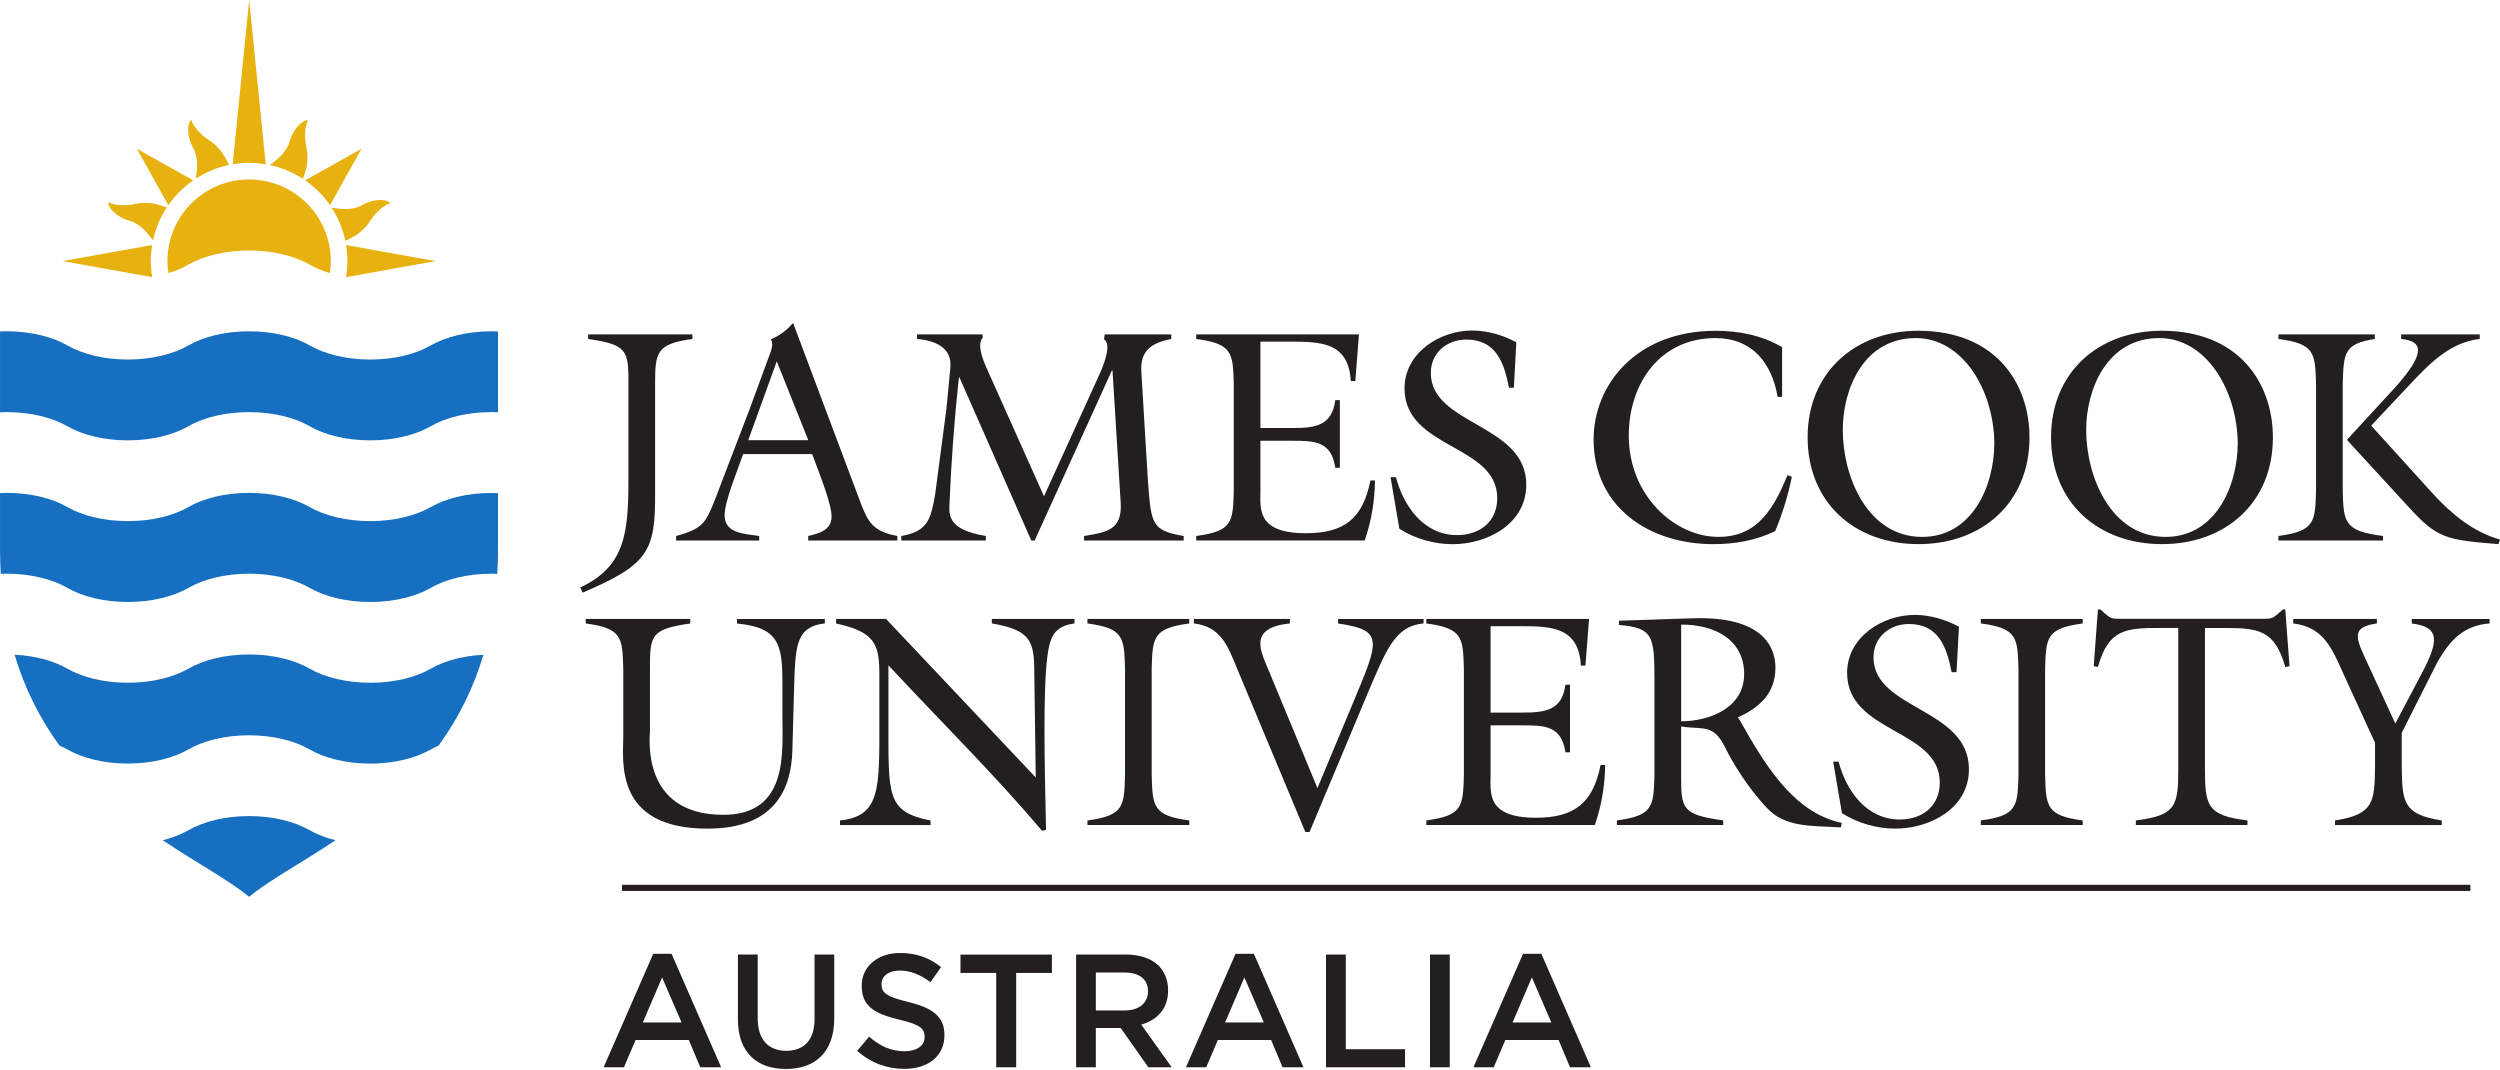
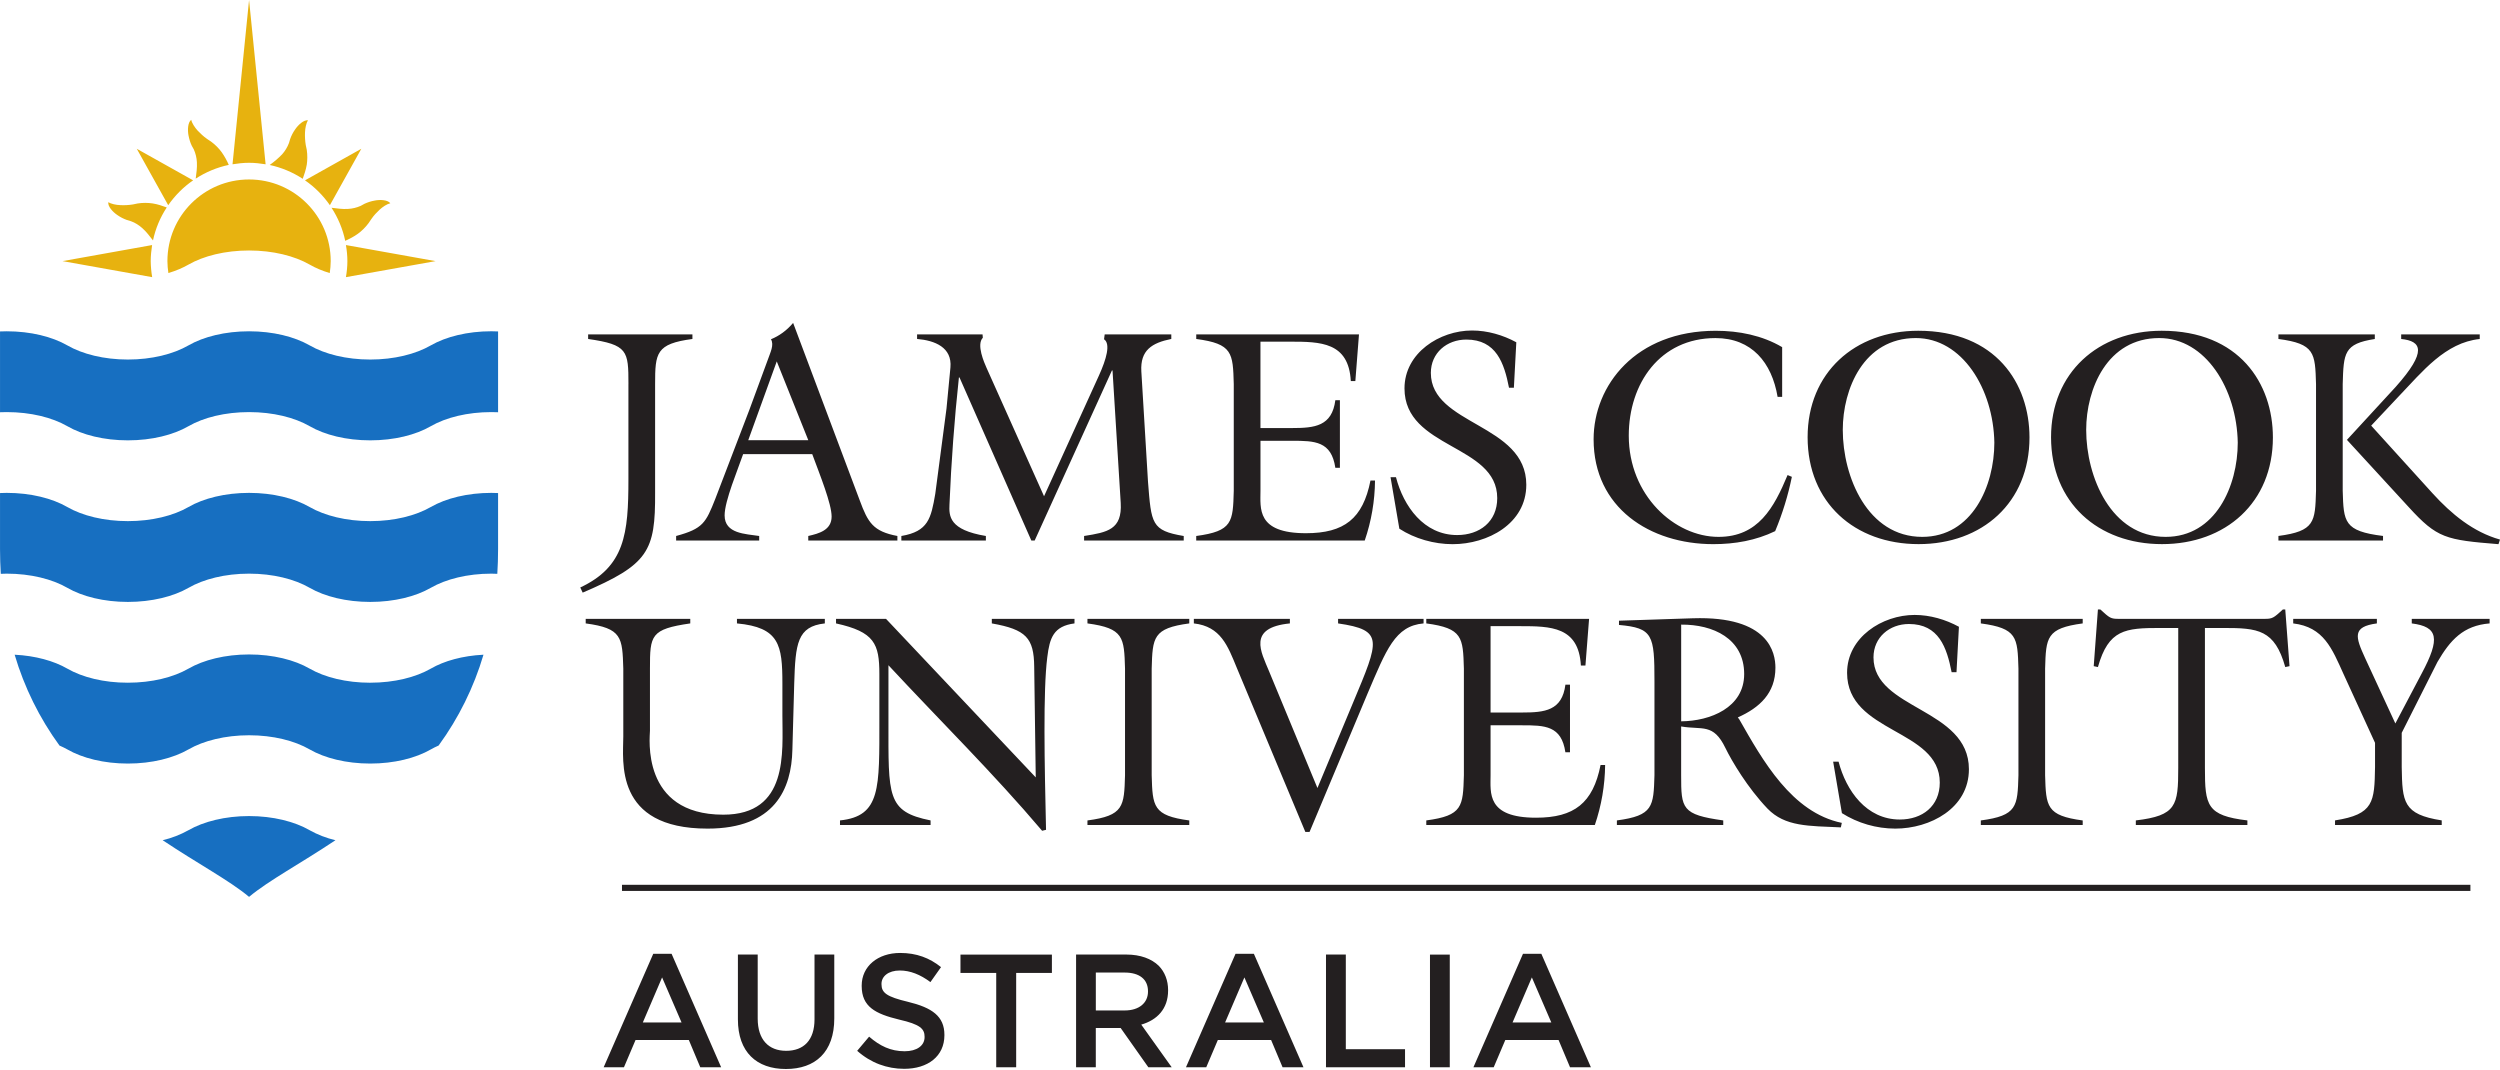
<svg xmlns="http://www.w3.org/2000/svg" width="130.15" height="55.653" viewBox="0 0 122.016 52.175">
  <defs>
    <clipPath id="b">
      <path d="M0 0h841.89v595.276H0V0z" />
    </clipPath>
    <clipPath id="a">
-       <path d="M91.492 335.732h110.316v46.02H91.492v-46.02z" />
+       <path d="M91.492 335.732h110.316v46.021H91.492v-46.021z" />
    </clipPath>
  </defs>
  <g clip-path="url(#a)" transform="matrix(1.25 0 0 -1.25 -127.008 474.113)">
-     <path d="M126.144 364.292c0 1.302-.024 1.54-1.574 1.763v.178h4.072v-.178c-1.42-.19-1.457-.544-1.457-1.763v-4.236c.013-2.297-.26-2.806-2.828-3.905l-.094.202c1.74.816 1.88 2.094 1.88 4.223v3.717zM130.622 361.56c-.2-.593-.723-1.825-.723-2.392 0-.722.816-.722 1.35-.805v-.177h-3.244v.177c1.054.284 1.16.52 1.527 1.445l1.336 3.49.71 1.93c.106.308.26.59.13.816.32.13.615.342.864.638l2.603-6.934c.32-.864.522-1.207 1.468-1.385v-.177h-3.48v.177c.415.095.912.226.912.758 0 .498-.45 1.61-.757 2.44h-2.698zm1.313 3.62l-1.113-3.076h2.344l-1.23 3.076zM142.37 359.914l2.143 4.71c.296.65.462 1.243.2 1.42l.026.19h2.6v-.178c-.756-.154-1.217-.438-1.17-1.266l.26-4.308c.13-1.645.13-1.906 1.395-2.12v-.176h-3.89v.177c.91.143 1.49.25 1.43 1.29l-.32 5.172h-.023l-3.017-6.64h-.13l-2.805 6.368h-.023a75.99 75.99 0 0 1-.368-4.957c-.024-.462-.012-.996 1.42-1.233v-.177h-3.3v.177c1.052.178 1.158.687 1.324 1.645l.438 3.326.154 1.61c.07.78-.604 1.053-1.302 1.112v.178h2.556l.01-.13c-.26-.272.06-.983.144-1.172l2.247-5.018zM148.314 358.363c1.42.19 1.432.545 1.465 1.764v4.166c-.034 1.22-.046 1.574-1.466 1.762v.178h6.354l-.142-1.822h-.177c-.084 1.527-1.185 1.54-2.38 1.54h-1.148v-3.373h1.23c.888 0 1.563.07 1.693 1.088h.178v-2.64h-.178c-.154 1.042-.805 1.055-1.693 1.055h-1.23v-1.94c0-.7-.165-1.67 1.775-1.67 1.492 0 2.225.567 2.52 2.06h.177a7.428 7.428 0 0 0-.4-2.344h-6.58v.177zM160.716 364.15h-.19c-.188.96-.496 1.882-1.667 1.882-.76 0-1.386-.52-1.386-1.302 0-2.047 3.727-1.976 3.727-4.367 0-1.526-1.514-2.32-2.874-2.32-.723 0-1.48.213-2.082.604l-.344 2.012h.212c.296-1.138 1.09-2.262 2.39-2.262.876 0 1.564.52 1.564 1.444 0 2.107-3.62 1.917-3.62 4.284 0 1.385 1.37 2.26 2.636 2.26.604 0 1.208-.177 1.73-.46l-.096-1.776zM171.19 363.795h-.177c-.225 1.337-1.007 2.295-2.426 2.295-2.166 0-3.385-1.774-3.385-3.81 0-2.332 1.786-3.952 3.504-3.952 1.548 0 2.164 1.136 2.697 2.414l.167-.07a11.374 11.374 0 0 0-.652-2.12c-.757-.366-1.574-.508-2.415-.508-2.474 0-4.674 1.42-4.674 4.094 0 2.107 1.644 4.237 4.77 4.237.898 0 1.81-.178 2.59-.64v-1.94zM180.848 362.21c0-2.545-1.846-4.165-4.33-4.165-2.497 0-4.333 1.62-4.333 4.175 0 2.522 1.847 4.156 4.32 4.156 3.03 0 4.343-2.06 4.343-4.167m-7.29.295c0-1.834.97-4.177 3.1-4.177 1.952 0 2.818 1.988 2.818 3.68-.036 2.096-1.255 4.083-3.066 4.083-2.036 0-2.852-1.986-2.852-3.585M190.352 362.21c0-2.545-1.846-4.165-4.33-4.165-2.498 0-4.332 1.62-4.332 4.175 0 2.522 1.846 4.156 4.32 4.156 3.03 0 4.342-2.06 4.342-4.167m-7.29.295c0-1.834.97-4.177 3.1-4.177 1.955 0 2.818 1.988 2.818 3.68-.036 2.096-1.255 4.083-3.066 4.083-2.034 0-2.852-1.986-2.852-3.585M193.078 360.127c.035-1.22.047-1.574 1.574-1.763v-.178h-4.084v.178c1.422.19 1.433.544 1.468 1.763v4.166c-.035 1.22-.046 1.574-1.468 1.762v.18h3.763v-.18c-1.205-.188-1.217-.543-1.252-1.762v-4.166zm5.35 6.107v-.18c-1.35-.14-2.25-1.288-3.126-2.2l-1.112-1.183 2.403-2.65c.722-.792 1.574-1.502 2.626-1.797l-.06-.18c-2.06.167-2.39.226-3.503 1.445l-2.414 2.628 1.905 2.07c1.243 1.396 1.006 1.787.213 1.87v.178h3.067zM133.812 355.126v-.177c-1.077-.12-1.148-.783-1.195-2.345l-.072-2.59c-.034-1.53-.685-3.078-3.313-3.078-3.668 0-3.29 2.65-3.29 3.597v2.65c-.036 1.22-.047 1.575-1.467 1.765v.176h4.083v-.177c-1.55-.226-1.574-.463-1.574-1.765v-2.426c0-.226-.38-3.28 2.863-3.28 2.557 0 2.308 2.44 2.308 3.883v1.242c0 1.503-.118 2.19-1.774 2.344v.176h3.432zM142.047 348.937l-.06 4.32c-.01 1.124-.318 1.456-1.655 1.692v.176h3.228v-.177c-.816-.108-.97-.558-1.063-1.327-.166-1.3-.107-4.154-.048-6.733l-.154-.037c-1.894 2.237-4 4.31-6 6.463v-2.18c0-2.933-.07-3.536 1.645-3.88v-.178h-3.536v.18c1.597.164 1.537 1.254 1.537 3.94v1.774c0 1.184-.188 1.646-1.69 1.977v.176h1.952l5.845-6.19zM146.574 349.02c.035-1.22.05-1.575 1.468-1.764v-.178h-3.976v.178c1.42.19 1.432.545 1.467 1.763v4.165c-.035 1.22-.048 1.574-1.467 1.764v.176h3.976v-.177c-1.42-.19-1.433-.545-1.468-1.765v-4.166zM157.19 355.126v-.177c-1.114-.096-1.457-1.03-2.19-2.747l-2.262-5.396h-.164l-2.674 6.4c-.356.867-.628 1.624-1.68 1.742v.176h3.75v-.177c-1.67-.167-1.124-1.114-.817-1.86l1.893-4.568 1.398 3.35c1.016 2.426 1.206 2.816-.592 3.077v.176h3.337zM157.296 347.257c1.42.188 1.433.544 1.468 1.762v4.165c-.035 1.22-.047 1.574-1.468 1.764v.176h6.356l-.142-1.822h-.178c-.083 1.527-1.184 1.538-2.38 1.538h-1.146v-3.372h1.23c.886 0 1.563.07 1.692 1.088h.18v-2.64h-.18c-.153 1.042-.806 1.053-1.69 1.053h-1.232v-1.94c0-.696-.166-1.667 1.775-1.667 1.49 0 2.226.568 2.52 2.06h.18a7.49 7.49 0 0 0-.403-2.345h-6.58v.18zM166.205 352.69c0 1.81-.06 2.08-1.385 2.2v.165l2.888.095c2.982.095 3.22-1.36 3.22-1.93 0-.993-.616-1.56-1.468-1.94l.06-.083c.91-1.597 2.046-3.633 4-4.036l-.037-.175c-1.255.06-2.177.022-2.864.733-.782.816-1.397 1.857-1.645 2.368-.474.98-.9.696-1.728.84v-1.907c0-1.302.022-1.538 1.644-1.763v-.18h-4.152v.18c1.42.188 1.43.544 1.467 1.762v3.67zm1.042-1.564c1.136.01 2.46.533 2.46 1.846 0 1.386-1.218 1.942-2.46 1.93v-3.776zM177.998 353.043h-.19c-.188.96-.497 1.883-1.667 1.883-.757 0-1.383-.52-1.383-1.303 0-2.047 3.726-1.976 3.726-4.368 0-1.525-1.515-2.318-2.875-2.318a3.92 3.92 0 0 0-2.084.604l-.342 2.01h.212c.296-1.135 1.088-2.258 2.39-2.258.876 0 1.56.52 1.56 1.442 0 2.107-3.618 1.918-3.618 4.286 0 1.385 1.37 2.26 2.637 2.26.604 0 1.208-.178 1.73-.462l-.095-1.775zM181.458 349.02c.035-1.22.048-1.575 1.468-1.764v-.178h-3.978v.178c1.422.19 1.433.545 1.47 1.763v4.165c-.037 1.22-.048 1.574-1.47 1.764v.176h3.978v-.177c-1.42-.19-1.433-.545-1.468-1.765v-4.166zM190.74 355.493h.095l.166-2.213-.165-.035c-.414 1.468-1.064 1.526-2.425 1.526h-.712v-5.466c0-1.467.072-1.858 1.658-2.047v-.18H185v.18c1.587.19 1.657.58 1.657 2.047v5.467h-.708c-1.364 0-2.014-.057-2.43-1.525l-.163.035.164 2.213h.096l.12-.106c.295-.273.343-.26.732-.26h5.42c.39 0 .438-.013.735.26l.118.106zM198.814 355.126v-.177c-1.03-.084-1.538-.652-2.036-1.505l-1.396-2.768v-1.34c.024-1.36.047-1.844 1.562-2.08v-.18h-4.166v.18c1.515.236 1.54.72 1.562 2.08v.95l-1.23 2.685c-.45.994-.77 1.835-1.965 1.977v.176h3.267v-.177c-.97-.132-.84-.522-.46-1.35l1.18-2.557 1.03 1.953c.734 1.373.64 1.822-.388 1.953v.176h3.04zM125.892 344.744h72.172v-.24h-72.172v.24zM127.113 342.05h.715l1.935-4.43h-.815l-.446 1.063h-2.08l-.453-1.063h-.793l1.936 4.43zm1.105-2.683l-.76 1.76-.753-1.76h1.513zM130.418 339.488v2.532h.773v-2.502c0-.816.422-1.257 1.113-1.257.685 0 1.106.416 1.106 1.228v2.532h.77v-2.494c0-1.315-.74-1.975-1.89-1.975-1.143 0-1.872.66-1.872 1.938M135.075 338.26l.466.554c.42-.363.843-.57 1.39-.57.476 0 .777.22.777.552v.013c0 .312-.174.483-.992.67-.936.227-1.464.504-1.464 1.314v.013c0 .754.63 1.275 1.503 1.275.64 0 1.15-.195 1.596-.553l-.415-.586c-.397.296-.792.453-1.195.453-.453 0-.716-.232-.716-.522v-.01c0-.34.2-.492 1.042-.693.93-.227 1.415-.56 1.415-1.288v-.014c0-.823-.647-1.312-1.57-1.312-.672 0-1.307.233-1.835.703M140.504 341.303h-1.396v.716h3.57v-.717h-1.395v-3.683h-.78v3.683zM143.622 342.02h1.96c.553 0 .987-.165 1.27-.44.232-.24.363-.567.363-.95v-.012c0-.722-.433-1.157-1.048-1.334l1.188-1.664h-.912l-1.08 1.533h-.97v-1.533h-.77v4.4zm1.903-2.183c.553 0 .905.292.905.737v.013c0 .47-.34.73-.91.73h-1.127v-1.48h1.132zM149.848 342.05h.716l1.936-4.43h-.816l-.447 1.063h-2.08l-.452-1.063h-.792l1.935 4.43zm1.106-2.683l-.76 1.76-.754-1.76h1.514zM153.38 342.02h.774v-3.695h2.312v-.705h-3.086v4.4zM157.44 342.02h.773v-4.4h-.773v4.4zM161.072 342.05h.716l1.935-4.43h-.815l-.447 1.063h-2.08l-.45-1.063h-.793l1.935 4.43zm1.106-2.683l-.76 1.76-.754-1.76h1.514z" fill="#231f20" />
-     <path d="M118.428 359.495c-.59-.34-1.43-.552-2.365-.552-.936 0-1.777.212-2.366.55-.59.34-1.43.553-2.365.553-.935 0-1.78-.212-2.366-.552-.59-.34-1.43-.55-2.367-.55-.935 0-1.777.21-2.365.55-.59.34-1.43.552-2.367.552-.087 0-.174-.004-.26-.007v-2.19c0-.332.01-.65.03-.965.076.003.153.007.23.007.936 0 1.777-.213 2.367-.553.588-.34 1.43-.552 2.364-.552.935 0 1.776.212 2.366.55.587.34 1.43.554 2.366.554.934 0 1.776-.213 2.365-.553.59-.34 1.43-.552 2.366-.552.935 0 1.776.212 2.365.552.59.34 1.43.552 2.364.552.08 0 .156-.004.232-.007.02.314.03.633.03.964v2.19c-.086.002-.17.006-.262.006-.934 0-1.775-.212-2.364-.55M116.063 352.633c-.937 0-1.78.212-2.367.55-.588.34-1.43.554-2.364.554-.935 0-1.778-.214-2.366-.553-.59-.34-1.43-.55-2.367-.55-.935-.002-1.777.21-2.365.55-.525.302-1.248.503-2.058.543a11.608 11.608 0 0 1 1.752-3.547 3.33 3.33 0 0 0 .304-.15c.59-.34 1.43-.553 2.365-.553.935 0 1.776.213 2.366.552.588.34 1.43.552 2.366.552.934 0 1.776-.212 2.365-.553.587-.34 1.43-.553 2.365-.553.936 0 1.777.213 2.366.552.094.055.198.103.304.15a11.59 11.59 0 0 1 1.752 3.547c-.81-.04-1.533-.24-2.056-.543-.59-.34-1.43-.55-2.365-.55M113.696 346.875c-.59.338-1.43.552-2.365.552-.934 0-1.777-.214-2.365-.552a3.916 3.916 0 0 0-1.008-.39c1.356-.908 2.61-1.574 3.374-2.213.765.64 2.018 1.305 3.374 2.212a3.916 3.916 0 0 0-1.008.39M118.428 365.805c-.59-.34-1.43-.553-2.365-.553-.936 0-1.777.213-2.366.553-.59.338-1.43.55-2.365.55-.935 0-1.78-.212-2.366-.55-.59-.34-1.43-.553-2.367-.553-.935 0-1.777.213-2.365.553-.59.338-1.43.55-2.367.55-.087 0-.174-.002-.26-.006v-3.156c.086.003.173.006.26.006.936 0 1.777-.21 2.367-.55.588-.34 1.43-.553 2.364-.553.935 0 1.776.212 2.366.553.587.34 1.43.55 2.366.55.934 0 1.776-.21 2.365-.55.59-.34 1.43-.553 2.366-.553.935 0 1.776.212 2.365.553.59.34 1.43.55 2.364.55.09 0 .176-.003.262-.006v3.155a5.54 5.54 0 0 1-.262.006c-.934 0-1.775-.213-2.364-.55" fill="#176fc1" />
-     <path d="M111.33 372.283a3.188 3.188 0 0 1-3.187-3.188c0-.158.016-.314.038-.466.294.087.56.2.785.33.588.337 1.43.55 2.366.55.935 0 1.777-.213 2.366-.55.227-.132.492-.243.785-.332.023.153.04.308.04.467a3.188 3.188 0 0 1-3.19 3.188m-4.344-.936c-.063-.01-.126-.027-.19-.04a2.32 2.32 0 0 0-.49-.026c-.166.007-.36.046-.47.118-.03-.166.176-.385.35-.503.12-.08.245-.15.378-.195.053-.02.105-.028.156-.047.16-.056.317-.158.44-.268.162-.142.295-.323.42-.482.098.465.284.902.537 1.288-.168.06-.35.126-.548.157-.177.027-.385.03-.584 0m11.627-2.252l-3.5.627a3.71 3.71 0 0 0 .057-.627c0-.213-.022-.42-.057-.626l3.5.625zm-11.068.627l-3.497-.627 3.5-.626a4.047 4.047 0 0 0-.057.625c0 .213.025.423.055.627m8.45.853c.04.053.07.11.11.162.096.14.206.256.323.366.122.112.288.223.418.25-.1.136-.4.148-.606.107a1.605 1.605 0 0 1-.405-.128c-.05-.025-.093-.055-.144-.08a1.4 1.4 0 0 0-.5-.12c-.213-.014-.436.02-.636.046h-.003c.253-.388.438-.823.536-1.292.163.077.334.16.496.278.144.104.294.25.413.41m-6.848 1.675l-2.2 1.23 1.227-2.2c.266.38.594.708.973.97m5.34-.97l1.227 2.2-2.2-1.23c.38-.262.708-.59.973-.97m-2.51 1.596l-.646 6.414-.645-6.414c.21.034.425.058.646.058.22 0 .435-.024.646-.058m-2.882.724c.024-.05.055-.094.08-.144a1.41 1.41 0 0 0 .12-.5c.013-.215-.02-.437-.046-.636v-.004a3.82 3.82 0 0 0 1.29.536 2.79 2.79 0 0 1-.276.495c-.105.145-.25.294-.41.41-.054.04-.11.072-.164.11-.14.1-.254.208-.366.325-.11.122-.223.29-.25.42-.135-.1-.146-.4-.106-.607.028-.143.066-.277.128-.405m4.49-.744c.026.176.03.385 0 .584-.01.064-.03.127-.04.19a2.46 2.46 0 0 0-.03.49c.008.164.045.362.12.472-.166.026-.385-.178-.503-.353a1.534 1.534 0 0 1-.195-.38c-.018-.05-.03-.104-.046-.154a1.423 1.423 0 0 0-.27-.442 3.41 3.41 0 0 0-.483-.415v-.002c.466-.1.902-.286 1.29-.54.06.17.123.352.156.548" fill="#e7b20f" />
+     <path d="M126.144 364.292c0 1.302-.024 1.54-1.574 1.763v.178h4.072v-.178c-1.42-.189-1.457-.544-1.457-1.763v-4.236c.013-2.297-.26-2.806-2.828-3.905l-.094.201c1.739.816 1.88 2.094 1.88 4.223v3.717zM130.622 361.559c-.201-.592-.723-1.824-.723-2.391 0-.722.817-.722 1.35-.805v-.177h-3.243v.177c1.054.284 1.16.52 1.527 1.445l1.336 3.49.71 1.929c.107.309.26.592.13.817.32.13.616.342.865.638l2.603-6.934c.319-.864.522-1.207 1.468-1.385v-.177h-3.48v.177c.415.095.912.226.912.758 0 .497-.45 1.609-.757 2.438h-2.698zm1.313 3.62l-1.113-3.075h2.344l-1.231 3.076zM142.371 359.914l2.142 4.71c.296.65.462 1.243.201 1.42l.025.19h2.601v-.178c-.756-.154-1.217-.438-1.17-1.266l.26-4.308c.13-1.645.13-1.906 1.395-2.12v-.176h-3.89v.177c.91.143 1.49.249 1.43 1.29l-.32 5.172h-.023l-3.017-6.64h-.13l-2.805 6.368h-.023a75.99 75.99 0 0 1-.368-4.957c-.023-.462-.01-.996 1.421-1.233v-.177h-3.3v.177c1.052.178 1.158.687 1.324 1.645l.438 3.326.154 1.609c.071.782-.604 1.054-1.302 1.113v.178h2.556l.011-.131c-.26-.271.06-.982.143-1.171l2.247-5.018zM148.314 358.363c1.42.19 1.432.545 1.465 1.764v4.166c-.033 1.219-.045 1.574-1.465 1.762v.178h6.354l-.142-1.822h-.177c-.083 1.526-1.184 1.539-2.378 1.539h-1.15v-3.373h1.23c.889 0 1.564.07 1.694 1.088h.178v-2.64h-.178c-.154 1.042-.805 1.055-1.693 1.055h-1.23v-1.941c0-.698-.165-1.668 1.775-1.668 1.492 0 2.225.566 2.52 2.058h.177a7.428 7.428 0 0 0-.401-2.343h-6.58v.177zM160.716 364.15h-.19c-.188.96-.496 1.882-1.667 1.882-.76 0-1.385-.52-1.385-1.302 0-2.047 3.727-1.976 3.727-4.367 0-1.526-1.515-2.32-2.875-2.32-.723 0-1.48.213-2.082.604l-.344 2.012h.212c.296-1.137 1.089-2.26 2.39-2.26.876 0 1.564.52 1.564 1.443 0 2.107-3.621 1.917-3.621 4.284 0 1.385 1.372 2.26 2.637 2.26.604 0 1.208-.177 1.729-.46l-.095-1.776zM171.19 363.795h-.177c-.225 1.337-1.007 2.295-2.426 2.295-2.166 0-3.385-1.774-3.385-3.81 0-2.332 1.786-3.952 3.504-3.952 1.548 0 2.164 1.136 2.697 2.414l.167-.07a11.374 11.374 0 0 0-.652-2.12c-.757-.366-1.574-.508-2.415-.508-2.474 0-4.674 1.42-4.674 4.094 0 2.107 1.645 4.237 4.77 4.237.899 0 1.81-.178 2.592-.639v-1.94zM180.848 362.209c0-2.544-1.846-4.164-4.33-4.164-2.497 0-4.333 1.62-4.333 4.175 0 2.522 1.847 4.156 4.32 4.156 3.03 0 4.343-2.06 4.343-4.167m-7.29.296c0-1.834.97-4.177 3.101-4.177 1.951 0 2.817 1.988 2.817 3.68-.036 2.096-1.255 4.083-3.066 4.083-2.036 0-2.852-1.987-2.852-3.586M190.352 362.209c0-2.544-1.846-4.164-4.33-4.164-2.498 0-4.332 1.62-4.332 4.175 0 2.522 1.846 4.156 4.32 4.156 3.03 0 4.342-2.06 4.342-4.167m-7.29.296c0-1.834.971-4.177 3.101-4.177 1.954 0 2.817 1.988 2.817 3.68-.036 2.096-1.255 4.083-3.066 4.083-2.034 0-2.852-1.987-2.852-3.586M193.078 360.127c.035-1.22.047-1.574 1.574-1.763v-.178h-4.084v.178c1.422.189 1.433.544 1.468 1.763v4.166c-.035 1.219-.046 1.574-1.468 1.762v.179h3.763v-.18c-1.206-.187-1.218-.542-1.253-1.761v-4.166zm5.35 6.107v-.18c-1.35-.14-2.25-1.288-3.126-2.2l-1.112-1.183 2.403-2.65c.722-.793 1.574-1.503 2.626-1.798l-.059-.18c-2.059.167-2.39.226-3.503 1.445l-2.414 2.628 1.905 2.07c1.243 1.396 1.006 1.787.213 1.869v.179h3.066zM133.812 355.126v-.177c-1.077-.118-1.148-.782-1.195-2.344l-.072-2.59c-.034-1.529-.685-3.078-3.313-3.078-3.668 0-3.289 2.651-3.289 3.597v2.651c-.037 1.22-.048 1.574-1.468 1.764v.177h4.083v-.177c-1.55-.225-1.574-.462-1.574-1.764v-2.426c0-.225-.379-3.278 2.863-3.278 2.557 0 2.308 2.438 2.308 3.882v1.242c0 1.503-.118 2.19-1.774 2.344v.177h3.431zM142.047 348.937l-.06 4.32c-.011 1.124-.318 1.456-1.655 1.692v.177h3.228v-.177c-.816-.107-.97-.557-1.063-1.326-.166-1.301-.107-4.154-.048-6.733l-.153-.037c-1.894 2.237-4 4.309-6 6.463v-2.179c0-2.934-.071-3.537 1.645-3.88v-.179h-3.537v.179c1.597.165 1.537 1.255 1.537 3.94v1.775c0 1.184-.19 1.646-1.692 1.977v.177h1.953l5.845-6.189zM146.574 349.019c.035-1.218.049-1.574 1.468-1.763v-.178h-3.976v.178c1.419.189 1.432.545 1.467 1.763v4.166c-.035 1.22-.048 1.574-1.467 1.764v.177h3.976v-.177c-1.419-.19-1.433-.544-1.468-1.764v-4.166zM157.19 355.126v-.177c-1.114-.095-1.457-1.03-2.19-2.746l-2.262-5.396h-.164l-2.674 6.401c-.356.866-.628 1.623-1.68 1.741v.177h3.75v-.177c-1.669-.166-1.124-1.113-.817-1.859l1.893-4.568 1.398 3.35c1.016 2.426 1.206 2.816-.592 3.077v.177h3.337zM157.296 347.257c1.42.188 1.433.544 1.468 1.762v4.166c-.035 1.22-.047 1.574-1.468 1.764v.177h6.356l-.142-1.822h-.178c-.083 1.527-1.184 1.538-2.38 1.538h-1.146v-3.372h1.23c.886 0 1.563.07 1.692 1.088h.179v-2.64h-.18c-.152 1.042-.805 1.053-1.69 1.053h-1.231v-1.94c0-.697-.166-1.668 1.775-1.668 1.49 0 2.225.568 2.52 2.059h.178a7.491 7.491 0 0 0-.402-2.344h-6.581v.179zM166.205 352.689c0 1.81-.059 2.082-1.385 2.2v.166l2.888.095c2.982.095 3.22-1.361 3.22-1.93 0-.993-.616-1.561-1.468-1.941l.06-.082c.91-1.597 2.046-3.633 4-4.036l-.037-.176c-1.255.059-2.177.022-2.864.733-.78.816-1.396 1.857-1.644 2.368-.474.98-.9.696-1.728.84v-1.907c0-1.301.022-1.537 1.644-1.762v-.18h-4.153v.18c1.42.188 1.431.544 1.467 1.762v3.67zm1.042-1.563c1.136.01 2.461.533 2.461 1.846 0 1.386-1.219 1.942-2.46 1.93v-3.776zM177.998 353.043h-.19c-.188.96-.497 1.883-1.667 1.883-.758 0-1.384-.52-1.384-1.303 0-2.047 3.726-1.976 3.726-4.368 0-1.525-1.515-2.318-2.875-2.318a3.92 3.92 0 0 0-2.084.604l-.342 2.01h.212c.296-1.136 1.088-2.259 2.391-2.259.875 0 1.56.52 1.56 1.442 0 2.107-3.619 1.918-3.619 4.286 0 1.385 1.371 2.26 2.637 2.26.604 0 1.208-.178 1.73-.462l-.095-1.775zM181.458 349.019c.035-1.218.048-1.574 1.468-1.763v-.178h-3.978v.178c1.422.189 1.433.545 1.469 1.763v4.166c-.036 1.22-.047 1.574-1.469 1.764v.177h3.978v-.177c-1.42-.19-1.433-.544-1.468-1.764v-4.166zM190.74 355.493h.095l.166-2.213-.166-.035c-.414 1.468-1.064 1.526-2.425 1.526h-.712v-5.467c0-1.467.072-1.858 1.658-2.047v-.18H185v.18c1.586.189 1.656.58 1.656 2.047v5.467h-.708c-1.363 0-2.013-.058-2.428-1.526l-.164.035.164 2.213h.095l.119-.106c.296-.273.344-.261.733-.261h5.42c.39 0 .438-.012.735.26l.118.107zM198.814 355.126v-.177c-1.03-.083-1.538-.65-2.036-1.504l-1.396-2.768v-1.339c.024-1.36.047-1.845 1.562-2.08v-.18h-4.166v.18c1.515.235 1.54.72 1.562 2.08v.948l-1.23 2.686c-.45.994-.77 1.835-1.965 1.977v.177h3.267v-.177c-.971-.13-.841-.52-.461-1.35l1.182-2.556 1.03 1.953c.733 1.373.639 1.822-.389 1.953v.177h3.04zM125.892 344.744h72.172v-.241h-72.172v.241zM127.113 342.05h.715l1.935-4.43h-.815l-.446 1.063h-2.081l-.452-1.063h-.792l1.936 4.43zm1.105-2.683l-.76 1.76-.753-1.76h1.513zM130.418 339.488v2.532h.773v-2.502c0-.816.421-1.257 1.112-1.257.685 0 1.106.415 1.106 1.227v2.532h.772v-2.494c0-1.315-.74-1.975-1.89-1.975-1.144 0-1.873.66-1.873 1.937M135.075 338.261l.466.553c.42-.363.842-.57 1.388-.57.477 0 .778.22.778.552v.013c0 .313-.174.484-.992.671-.936.227-1.464.504-1.464 1.314v.013c0 .754.629 1.275 1.502 1.275.64 0 1.149-.195 1.596-.553l-.414-.585c-.397.296-.792.453-1.195.453-.453 0-.716-.232-.716-.522v-.01c0-.34.2-.492 1.042-.693.93-.227 1.415-.56 1.415-1.288v-.014c0-.823-.648-1.312-1.571-1.312-.672 0-1.307.233-1.835.703M140.504 341.303h-1.396v.716h3.57v-.716h-1.395v-3.683h-.779v3.683zM143.622 342.02h1.96c.553 0 .987-.165 1.269-.44.233-.24.364-.567.364-.949v-.013c0-.722-.433-1.157-1.048-1.334l1.188-1.664h-.912l-1.081 1.533h-.97v-1.533h-.77v4.4zm1.903-2.183c.553 0 .905.292.905.737v.013c0 .471-.34.73-.911.73h-1.126v-1.48h1.132zM149.848 342.05h.716l1.936-4.43h-.816l-.447 1.063h-2.08l-.452-1.063h-.792l1.935 4.43zm1.106-2.683l-.76 1.76-.754-1.76h1.514zM153.38 342.02h.774v-3.695h2.312v-.705h-3.086v4.4zM157.44 342.019h.773v-4.399h-.773v4.399zM161.072 342.05h.716l1.935-4.43h-.815l-.447 1.063h-2.08l-.452-1.063h-.792l1.935 4.43zm1.106-2.683l-.76 1.76-.754-1.76h1.514z" fill="#231f20" />
+     <path d="M118.428 359.495c-.59-.34-1.43-.552-2.365-.552-.936 0-1.777.212-2.366.55-.59.34-1.431.553-2.365.553-.935 0-1.78-.212-2.366-.552-.59-.34-1.431-.551-2.367-.551-.934 0-1.776.212-2.364.55-.59.34-1.431.553-2.367.553-.087 0-.174-.004-.261-.007v-2.19c0-.331.012-.65.03-.964.077.003.154.007.23.007.937 0 1.778-.213 2.368-.553.588-.34 1.43-.551 2.364-.551.936 0 1.777.212 2.367.55.587.34 1.43.554 2.366.554.934 0 1.776-.213 2.365-.553.589-.34 1.43-.551 2.366-.551.935 0 1.776.212 2.365.552.589.339 1.43.552 2.364.552.08 0 .156-.004.232-.007.019.314.03.633.03.964v2.19c-.086.003-.171.007-.262.007-.934 0-1.775-.212-2.364-.551M116.063 352.633c-.937 0-1.779.212-2.367.551-.588.34-1.43.553-2.364.553-.935 0-1.778-.214-2.366-.553-.59-.339-1.431-.55-2.367-.55-.935-.002-1.777.211-2.365.55-.523.302-1.246.503-2.056.543a11.608 11.608 0 0 1 1.751-3.547 3.33 3.33 0 0 0 .305-.15c.589-.34 1.43-.553 2.365-.553.935 0 1.776.213 2.366.552.589.34 1.432.553 2.367.553.934 0 1.776-.212 2.365-.553.587-.339 1.43-.552 2.365-.552.936 0 1.777.213 2.366.552.094.056.198.104.304.152a11.59 11.59 0 0 1 1.752 3.546c-.81-.04-1.533-.24-2.056-.543-.59-.339-1.43-.55-2.365-.55M113.696 346.875c-.589.338-1.43.552-2.365.552-.935 0-1.778-.214-2.366-.552a3.916 3.916 0 0 0-1.008-.391c1.356-.907 2.61-1.573 3.374-2.212.764.639 2.017 1.305 3.373 2.212a3.916 3.916 0 0 0-1.008.39M118.428 365.805c-.59-.34-1.43-.553-2.365-.553-.936 0-1.777.213-2.366.553-.59.338-1.431.55-2.365.55-.935 0-1.78-.212-2.366-.55-.59-.34-1.431-.553-2.367-.553-.934 0-1.776.213-2.364.553-.59.338-1.431.55-2.367.55-.087 0-.174-.002-.261-.006v-3.155c.087.003.174.006.26.006.937 0 1.778-.211 2.368-.55.588-.341 1.43-.553 2.364-.553.936 0 1.777.212 2.367.553.587.339 1.43.55 2.366.55.934 0 1.776-.211 2.365-.55.589-.341 1.43-.553 2.366-.553.935 0 1.776.212 2.365.553.589.339 1.43.55 2.364.55.09 0 .176-.003.262-.006v3.155a5.541 5.541 0 0 1-.262.007c-.934 0-1.775-.213-2.364-.551" fill="#176fc1" />
+     <path d="M111.331 372.283a3.188 3.188 0 0 1-3.188-3.188c0-.158.016-.314.038-.466.293.088.558.2.784.33.588.338 1.431.551 2.366.551.934 0 1.776-.213 2.365-.55.227-.132.492-.243.785-.332.022.153.038.308.038.467a3.188 3.188 0 0 1-3.188 3.188m-4.345-.936c-.063-.01-.126-.027-.19-.039a2.32 2.32 0 0 0-.49-.027c-.166.006-.36.045-.47.117-.029-.166.176-.385.35-.503a1.56 1.56 0 0 1 .378-.195c.053-.019.105-.028.156-.047.16-.056.317-.158.44-.268.162-.142.295-.323.42-.482.098.465.284.902.537 1.288-.168.06-.35.125-.548.156a1.963 1.963 0 0 1-.583 0m11.627-2.252l-3.5.627a3.71 3.71 0 0 0 .057-.627c0-.213-.022-.42-.057-.626l3.5.626zm-11.068.627l-3.497-.627 3.5-.626a4.047 4.047 0 0 0-.057.626c0 .213.024.423.054.627m8.45.853c.04.053.07.11.11.162.096.141.206.256.323.366.122.112.288.223.418.251-.099.135-.399.147-.606.106a1.605 1.605 0 0 1-.405-.128c-.05-.025-.093-.055-.144-.079a1.4 1.4 0 0 0-.5-.12c-.214-.015-.437.02-.637.045h-.003c.252-.388.437-.823.535-1.292.163.077.334.16.496.278.144.104.294.25.413.411m-6.848 1.674l-2.2 1.232 1.227-2.202c.266.38.594.71.973.97m5.34-.97l1.227 2.202-2.199-1.232c.378-.26.707-.59.972-.97m-2.51 1.597l-.646 6.414-.646-6.414c.211.034.425.058.646.058.22 0 .434-.024.645-.058m-2.882.724c.024-.049.055-.094.08-.144a1.41 1.41 0 0 0 .12-.5c.013-.215-.02-.437-.046-.636v-.004a3.82 3.82 0 0 0 1.291.536 2.791 2.791 0 0 1-.277.495c-.105.145-.25.294-.41.411-.054.04-.11.071-.164.11-.14.098-.254.207-.366.324-.11.122-.223.29-.249.42-.136-.1-.147-.4-.107-.607.028-.143.066-.277.128-.405m4.49-.744c.026.176.03.385 0 .584-.01.064-.03.127-.04.191a2.459 2.459 0 0 0-.029.49c.007.163.044.361.118.471-.165.026-.384-.178-.502-.353a1.534 1.534 0 0 1-.196-.379c-.018-.049-.029-.104-.046-.154a1.423 1.423 0 0 0-.268-.442 3.41 3.41 0 0 0-.484-.415 3.854 3.854 0 0 0 1.29-.54c.06.17.123.351.156.547" fill="#e7b20f" />
  </g>
</svg>
